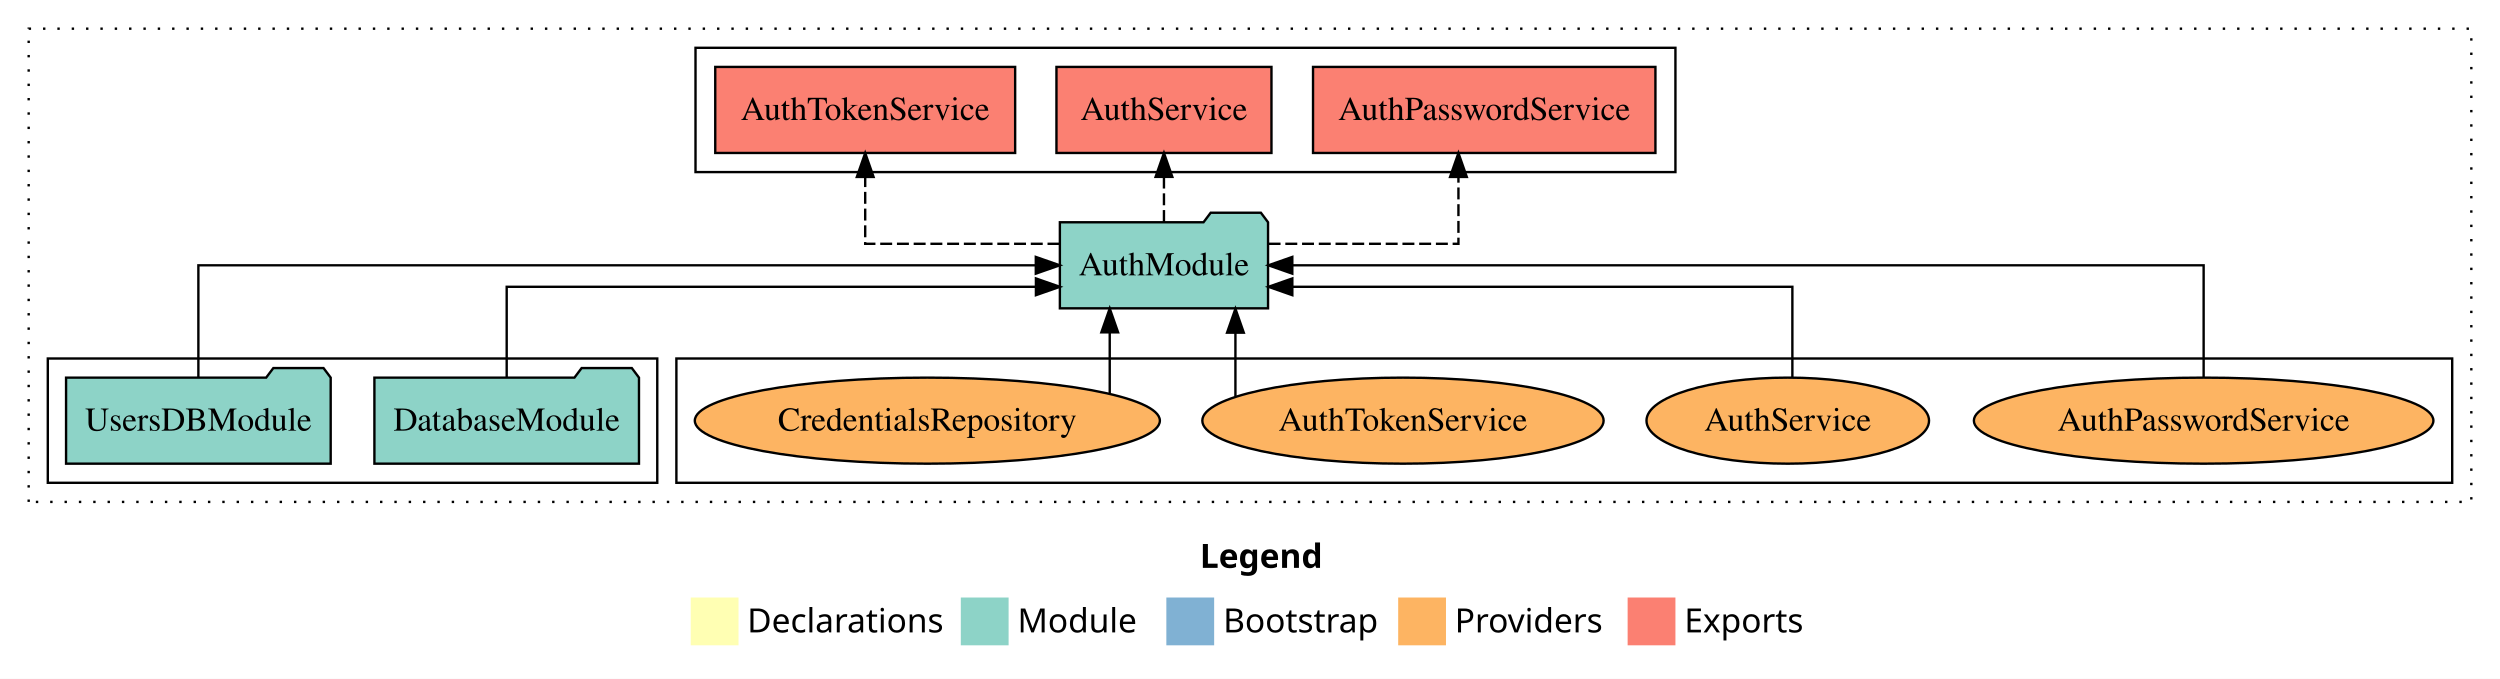
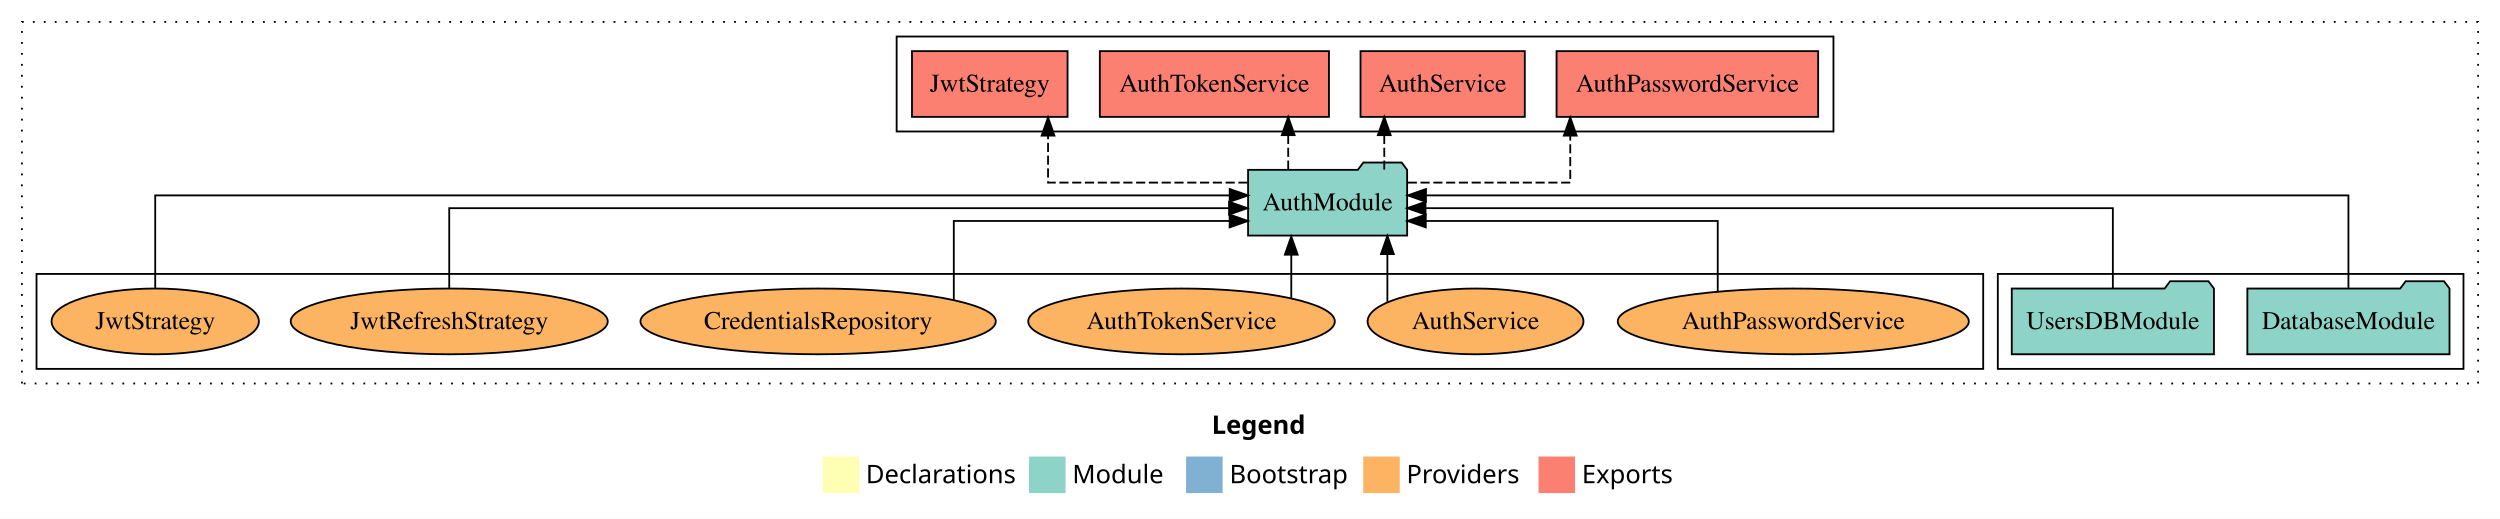
- <svg xmlns="http://www.w3.org/2000/svg" width="1046pt" height="284pt" viewBox="0.00 0.00 1046.00 284.00">
+ <svg xmlns="http://www.w3.org/2000/svg" width="1369pt" height="284pt" viewBox="0.00 0.00 1369.00 284.00">
  <g id="graph0" class="graph" transform="scale(1 1) rotate(0) translate(4 280)">
-     <polygon fill="white" stroke="transparent" points="-4,4 -4,-280 1042,-280 1042,4 -4,4" />
-     <text text-anchor="start" x="498.01" y="-42.4" font-family="Times-12" font-weight="bold" font-size="14.00">Legend</text>
-     <polygon fill="#ffffb3" stroke="transparent" points="285,-10 285,-30 305,-30 305,-10 285,-10" />
-     <text text-anchor="start" x="308.63" y="-15.4" font-family="Times-12" font-size="14.00">  Declarations</text>
-     <polygon fill="#8dd3c7" stroke="transparent" points="398,-10 398,-30 418,-30 418,-10 398,-10" />
-     <text text-anchor="start" x="421.73" y="-15.4" font-family="Times-12" font-size="14.00">  Module</text>
-     <polygon fill="#80b1d3" stroke="transparent" points="484,-10 484,-30 504,-30 504,-10 484,-10" />
-     <text text-anchor="start" x="507.78" y="-15.4" font-family="Times-12" font-size="14.00">  Bootstrap</text>
-     <polygon fill="#fdb462" stroke="transparent" points="581,-10 581,-30 601,-30 601,-10 581,-10" />
-     <text text-anchor="start" x="604.67" y="-15.4" font-family="Times-12" font-size="14.00">  Providers</text>
-     <polygon fill="#fb8072" stroke="transparent" points="677,-10 677,-30 697,-30 697,-10 677,-10" />
-     <text text-anchor="start" x="700.73" y="-15.4" font-family="Times-12" font-size="14.00">  Exports</text>
+     <polygon fill="white" stroke="transparent" points="-4,4 -4,-280 1365,-280 1365,4 -4,4" />
+     <text text-anchor="start" x="659.51" y="-42.4" font-family="Times-12" font-weight="bold" font-size="14.00">Legend</text>
+     <polygon fill="#ffffb3" stroke="transparent" points="446.5,-10 446.5,-30 466.5,-30 466.5,-10 446.5,-10" />
+     <text text-anchor="start" x="470.13" y="-15.4" font-family="Times-12" font-size="14.00">  Declarations</text>
+     <polygon fill="#8dd3c7" stroke="transparent" points="559.5,-10 559.5,-30 579.5,-30 579.5,-10 559.5,-10" />
+     <text text-anchor="start" x="583.23" y="-15.4" font-family="Times-12" font-size="14.00">  Module</text>
+     <polygon fill="#80b1d3" stroke="transparent" points="645.5,-10 645.5,-30 665.5,-30 665.5,-10 645.5,-10" />
+     <text text-anchor="start" x="669.28" y="-15.4" font-family="Times-12" font-size="14.00">  Bootstrap</text>
+     <polygon fill="#fdb462" stroke="transparent" points="742.5,-10 742.5,-30 762.5,-30 762.5,-10 742.5,-10" />
+     <text text-anchor="start" x="766.17" y="-15.4" font-family="Times-12" font-size="14.00">  Providers</text>
+     <polygon fill="#fb8072" stroke="transparent" points="838.5,-10 838.5,-30 858.5,-30 858.5,-10 838.5,-10" />
+     <text text-anchor="start" x="862.23" y="-15.4" font-family="Times-12" font-size="14.00">  Exports</text>
    <g id="clust1" class="cluster">
-       <polygon fill="none" stroke="black" stroke-dasharray="1,5" points="8,-70 8,-268 1030,-268 1030,-70 8,-70" />
+       <polygon fill="none" stroke="black" stroke-dasharray="1,5" points="8,-70 8,-268 1353,-268 1353,-70 8,-70" />
+     </g>
+     <g id="clust3" class="cluster">
+       <polygon fill="none" stroke="black" points="1090,-78 1090,-130 1345,-130 1345,-78 1090,-78" />
    </g>
    <g id="clust4" class="cluster">
-       <polygon fill="none" stroke="black" points="287,-208 287,-260 697,-260 697,-208 287,-208" />
+       <polygon fill="none" stroke="black" points="487,-208 487,-260 1000,-260 1000,-208 487,-208" />
    </g>
    <g id="clust6" class="cluster">
-       <polygon fill="none" stroke="black" points="279,-78 279,-130 1022,-130 1022,-78 279,-78" />
-     </g>
-     <g id="clust3" class="cluster">
-       <polygon fill="none" stroke="black" points="16,-78 16,-130 271,-130 271,-78 16,-78" />
+       <polygon fill="none" stroke="black" points="16,-78 16,-130 1082,-130 1082,-78 16,-78" />
    </g>
    <g id="node1" class="node">
-       <polygon fill="#8dd3c7" stroke="black" points="263.35,-122 260.35,-126 239.35,-126 236.35,-122 152.65,-122 152.65,-86 263.35,-86 263.35,-122" />
-       <text text-anchor="middle" x="208" y="-99.8" font-family="Times,serif" font-size="14.00">DatabaseModule</text>
+       <polygon fill="#8dd3c7" stroke="black" points="1337.35,-122 1334.35,-126 1313.35,-126 1310.35,-122 1226.65,-122 1226.65,-86 1337.35,-86 1337.35,-122" />
+       <text text-anchor="middle" x="1282" y="-99.8" font-family="Times,serif" font-size="14.00">DatabaseModule</text>
    </g>
    <g id="node3" class="node">
-       <polygon fill="#8dd3c7" stroke="black" points="526.55,-187 523.55,-191 502.55,-191 499.55,-187 439.45,-187 439.45,-151 526.55,-151 526.55,-187" />
-       <text text-anchor="middle" x="483" y="-164.8" font-family="Times,serif" font-size="14.00">AuthModule</text>
+       <polygon fill="#8dd3c7" stroke="black" points="766.55,-187 763.55,-191 742.55,-191 739.55,-187 679.45,-187 679.45,-151 766.55,-151 766.55,-187" />
+       <text text-anchor="middle" x="723" y="-164.8" font-family="Times,serif" font-size="14.00">AuthModule</text>
    </g>
    <g id="edge1" class="edge">
-       <path fill="none" stroke="black" d="M208,-122.03C208,-138.4 208,-160 208,-160 208,-160 429.43,-160 429.43,-160" />
-       <polygon fill="black" stroke="black" points="429.43,-163.5 439.43,-160 429.43,-156.5 429.43,-163.5" />
+       <path fill="none" stroke="black" d="M1282,-122.13C1282,-142.57 1282,-173 1282,-173 1282,-173 776.86,-173 776.86,-173" />
+       <polygon fill="black" stroke="black" points="776.86,-169.5 766.86,-173 776.86,-176.5 776.86,-169.5" />
    </g>
    <g id="node2" class="node">
-       <polygon fill="#8dd3c7" stroke="black" points="134.36,-122 131.36,-126 110.36,-126 107.36,-122 23.64,-122 23.64,-86 134.36,-86 134.36,-122" />
-       <text text-anchor="middle" x="79" y="-99.8" font-family="Times,serif" font-size="14.00">UsersDBModule</text>
+       <polygon fill="#8dd3c7" stroke="black" points="1208.36,-122 1205.36,-126 1184.36,-126 1181.36,-122 1097.64,-122 1097.64,-86 1208.36,-86 1208.36,-122" />
+       <text text-anchor="middle" x="1153" y="-99.8" font-family="Times,serif" font-size="14.00">UsersDBModule</text>
    </g>
    <g id="edge2" class="edge">
-       <path fill="none" stroke="black" d="M79,-122.11C79,-141.34 79,-169 79,-169 79,-169 429.38,-169 429.38,-169" />
-       <polygon fill="black" stroke="black" points="429.38,-172.5 439.38,-169 429.38,-165.5 429.38,-172.5" />
+       <path fill="none" stroke="black" d="M1153,-122.27C1153,-140.56 1153,-166 1153,-166 1153,-166 776.6,-166 776.6,-166" />
+       <polygon fill="black" stroke="black" points="776.6,-162.5 766.6,-166 776.6,-169.5 776.6,-162.5" />
    </g>
    <g id="node4" class="node">
-       <polygon fill="#fb8072" stroke="black" points="688.63,-252 545.37,-252 545.37,-216 688.63,-216 688.63,-252" />
-       <text text-anchor="middle" x="617" y="-229.8" font-family="Times,serif" font-size="14.00">AuthPasswordService </text>
+       <polygon fill="#fb8072" stroke="black" points="991.63,-252 848.37,-252 848.37,-216 991.63,-216 991.63,-252" />
+       <text text-anchor="middle" x="920" y="-229.8" font-family="Times,serif" font-size="14.00">AuthPasswordService </text>
    </g>
    <g id="edge3" class="edge">
-       <path fill="none" stroke="black" stroke-dasharray="5,2" d="M526.78,-178C562.2,-178 606.21,-178 606.21,-178 606.21,-178 606.21,-205.97 606.21,-205.97" />
-       <polygon fill="black" stroke="black" points="602.71,-205.97 606.21,-215.97 609.71,-205.97 602.71,-205.97" />
+       <path fill="none" stroke="black" stroke-dasharray="5,2" d="M766.87,-180C805.58,-180 855.87,-180 855.87,-180 855.87,-180 855.87,-205.72 855.87,-205.72" />
+       <polygon fill="black" stroke="black" points="852.37,-205.72 855.87,-215.72 859.37,-205.72 852.37,-205.72" />
    </g>
    <g id="node5" class="node">
-       <polygon fill="#fb8072" stroke="black" points="527.98,-252 438.02,-252 438.02,-216 527.98,-216 527.98,-252" />
-       <text text-anchor="middle" x="483" y="-229.8" font-family="Times,serif" font-size="14.00">AuthService </text>
+       <polygon fill="#fb8072" stroke="black" points="830.98,-252 741.02,-252 741.02,-216 830.98,-216 830.98,-252" />
+       <text text-anchor="middle" x="786" y="-229.8" font-family="Times,serif" font-size="14.00">AuthService </text>
    </g>
    <g id="edge4" class="edge">
-       <path fill="none" stroke="black" stroke-dasharray="5,2" d="M483,-187.11C483,-187.11 483,-205.99 483,-205.99" />
-       <polygon fill="black" stroke="black" points="479.5,-205.99 483,-215.99 486.5,-205.99 479.5,-205.99" />
+       <path fill="none" stroke="black" stroke-dasharray="5,2" d="M754.02,-187.11C754.02,-187.11 754.02,-205.99 754.02,-205.99" />
+       <polygon fill="black" stroke="black" points="750.52,-205.99 754.02,-215.99 757.52,-205.99 750.52,-205.99" />
    </g>
    <g id="node6" class="node">
-       <polygon fill="#fb8072" stroke="black" points="420.74,-252 295.26,-252 295.26,-216 420.74,-216 420.74,-252" />
-       <text text-anchor="middle" x="358" y="-229.8" font-family="Times,serif" font-size="14.00">AuthTokenService </text>
+       <polygon fill="#fb8072" stroke="black" points="723.74,-252 598.26,-252 598.26,-216 723.74,-216 723.74,-252" />
+       <text text-anchor="middle" x="661" y="-229.8" font-family="Times,serif" font-size="14.00">AuthTokenService </text>
    </g>
    <g id="edge5" class="edge">
-       <path fill="none" stroke="black" stroke-dasharray="5,2" d="M439.28,-178C403.23,-178 358,-178 358,-178 358,-178 358,-205.97 358,-205.97" />
-       <polygon fill="black" stroke="black" points="354.5,-205.97 358,-215.97 361.5,-205.97 354.5,-205.97" />
+       <path fill="none" stroke="black" stroke-dasharray="5,2" d="M701.42,-187.11C701.42,-187.11 701.42,-205.99 701.42,-205.99" />
+       <polygon fill="black" stroke="black" points="697.92,-205.99 701.42,-215.99 704.92,-205.99 697.92,-205.99" />
    </g>
    <g id="node7" class="node">
-       <ellipse fill="#fdb462" stroke="black" cx="918" cy="-104" rx="96.13" ry="18" />
-       <text text-anchor="middle" x="918" y="-99.8" font-family="Times,serif" font-size="14.00">AuthPasswordService</text>
+       <polygon fill="#fb8072" stroke="black" points="580.6,-252 495.4,-252 495.4,-216 580.6,-216 580.6,-252" />
+       <text text-anchor="middle" x="538" y="-229.8" font-family="Times,serif" font-size="14.00">JwtStrategy </text>
    </g>
    <g id="edge6" class="edge">
-       <path fill="none" stroke="black" d="M918,-122.11C918,-141.34 918,-169 918,-169 918,-169 536.7,-169 536.7,-169" />
-       <polygon fill="black" stroke="black" points="536.7,-165.5 526.7,-169 536.7,-172.5 536.7,-165.5" />
+       <path fill="none" stroke="black" stroke-dasharray="5,2" d="M679.13,-180C633.89,-180 569.91,-180 569.91,-180 569.91,-180 569.91,-205.72 569.91,-205.72" />
+       <polygon fill="black" stroke="black" points="566.41,-205.72 569.91,-215.72 573.41,-205.72 566.41,-205.72" />
    </g>
    <g id="node8" class="node">
-       <ellipse fill="#fdb462" stroke="black" cx="744" cy="-104" rx="59.11" ry="18" />
-       <text text-anchor="middle" x="744" y="-99.8" font-family="Times,serif" font-size="14.00">AuthService</text>
+       <ellipse fill="#fdb462" stroke="black" cx="978" cy="-104" rx="96.13" ry="18" />
+       <text text-anchor="middle" x="978" y="-99.8" font-family="Times,serif" font-size="14.00">AuthPasswordService</text>
    </g>
    <g id="edge7" class="edge">
-       <path fill="none" stroke="black" d="M745.93,-122.03C745.93,-138.4 745.93,-160 745.93,-160 745.93,-160 536.71,-160 536.71,-160" />
-       <polygon fill="black" stroke="black" points="536.71,-156.5 526.71,-160 536.71,-163.5 536.71,-156.5" />
+       <path fill="none" stroke="black" d="M936.63,-120.5C936.63,-136.7 936.63,-159 936.63,-159 936.63,-159 776.75,-159 776.75,-159" />
+       <polygon fill="black" stroke="black" points="776.75,-155.5 766.75,-159 776.75,-162.5 776.75,-155.5" />
    </g>
    <g id="node9" class="node">
-       <ellipse fill="#fdb462" stroke="black" cx="583" cy="-104" rx="83.95" ry="18" />
-       <text text-anchor="middle" x="583" y="-99.8" font-family="Times,serif" font-size="14.00">AuthTokenService</text>
+       <ellipse fill="#fdb462" stroke="black" cx="804" cy="-104" rx="59.11" ry="18" />
+       <text text-anchor="middle" x="804" y="-99.8" font-family="Times,serif" font-size="14.00">AuthService</text>
    </g>
    <g id="edge8" class="edge">
-       <path fill="none" stroke="black" d="M512.9,-114.16C512.9,-114.16 512.9,-140.81 512.9,-140.81" />
-       <polygon fill="black" stroke="black" points="509.4,-140.81 512.9,-150.81 516.4,-140.81 509.4,-140.81" />
+       <path fill="none" stroke="black" d="M755.73,-114.73C755.73,-114.73 755.73,-140.87 755.73,-140.87" />
+       <polygon fill="black" stroke="black" points="752.23,-140.87 755.73,-150.87 759.23,-140.87 752.23,-140.87" />
    </g>
    <g id="node10" class="node">
-       <ellipse fill="#fdb462" stroke="black" cx="384" cy="-104" rx="97.29" ry="18" />
-       <text text-anchor="middle" x="384" y="-99.8" font-family="Times,serif" font-size="14.00">CredentialsRepository</text>
+       <ellipse fill="#fdb462" stroke="black" cx="643" cy="-104" rx="83.95" ry="18" />
+       <text text-anchor="middle" x="643" y="-99.8" font-family="Times,serif" font-size="14.00">AuthTokenService</text>
    </g>
    <g id="edge9" class="edge">
-       <path fill="none" stroke="black" d="M460.31,-115.32C460.31,-115.32 460.31,-140.94 460.31,-140.94" />
-       <polygon fill="black" stroke="black" points="456.81,-140.94 460.31,-150.94 463.81,-140.94 456.81,-140.94" />
+       <path fill="none" stroke="black" d="M703.1,-116.84C703.1,-116.84 703.1,-140.52 703.1,-140.52" />
+       <polygon fill="black" stroke="black" points="699.6,-140.52 703.1,-150.52 706.6,-140.52 699.6,-140.52" />
+     </g>
+     <g id="node11" class="node">
+       <ellipse fill="#fdb462" stroke="black" cx="444" cy="-104" rx="97.29" ry="18" />
+       <text text-anchor="middle" x="444" y="-99.8" font-family="Times,serif" font-size="14.00">CredentialsRepository</text>
+     </g>
+     <g id="edge10" class="edge">
+       <path fill="none" stroke="black" d="M518.3,-115.66C518.3,-131.81 518.3,-159 518.3,-159 518.3,-159 669.34,-159 669.34,-159" />
+       <polygon fill="black" stroke="black" points="669.34,-162.5 679.34,-159 669.34,-155.5 669.34,-162.5" />
+     </g>
+     <g id="node12" class="node">
+       <ellipse fill="#fdb462" stroke="black" cx="242" cy="-104" rx="86.81" ry="18" />
+       <text text-anchor="middle" x="242" y="-99.8" font-family="Times,serif" font-size="14.00">JwtRefreshStrategy</text>
+     </g>
+     <g id="edge11" class="edge">
+       <path fill="none" stroke="black" d="M242,-122.27C242,-140.56 242,-166 242,-166 242,-166 669.04,-166 669.04,-166" />
+       <polygon fill="black" stroke="black" points="669.04,-169.5 679.04,-166 669.04,-162.5 669.04,-169.5" />
+     </g>
+     <g id="node13" class="node">
+       <ellipse fill="#fdb462" stroke="black" cx="81" cy="-104" rx="56.76" ry="18" />
+       <text text-anchor="middle" x="81" y="-99.8" font-family="Times,serif" font-size="14.00">JwtStrategy</text>
+     </g>
+     <g id="edge12" class="edge">
+       <path fill="none" stroke="black" d="M81,-122.13C81,-142.57 81,-173 81,-173 81,-173 669.38,-173 669.38,-173" />
+       <polygon fill="black" stroke="black" points="669.38,-176.5 679.38,-173 669.38,-169.5 669.38,-176.5" />
    </g>
  </g>
</svg>
